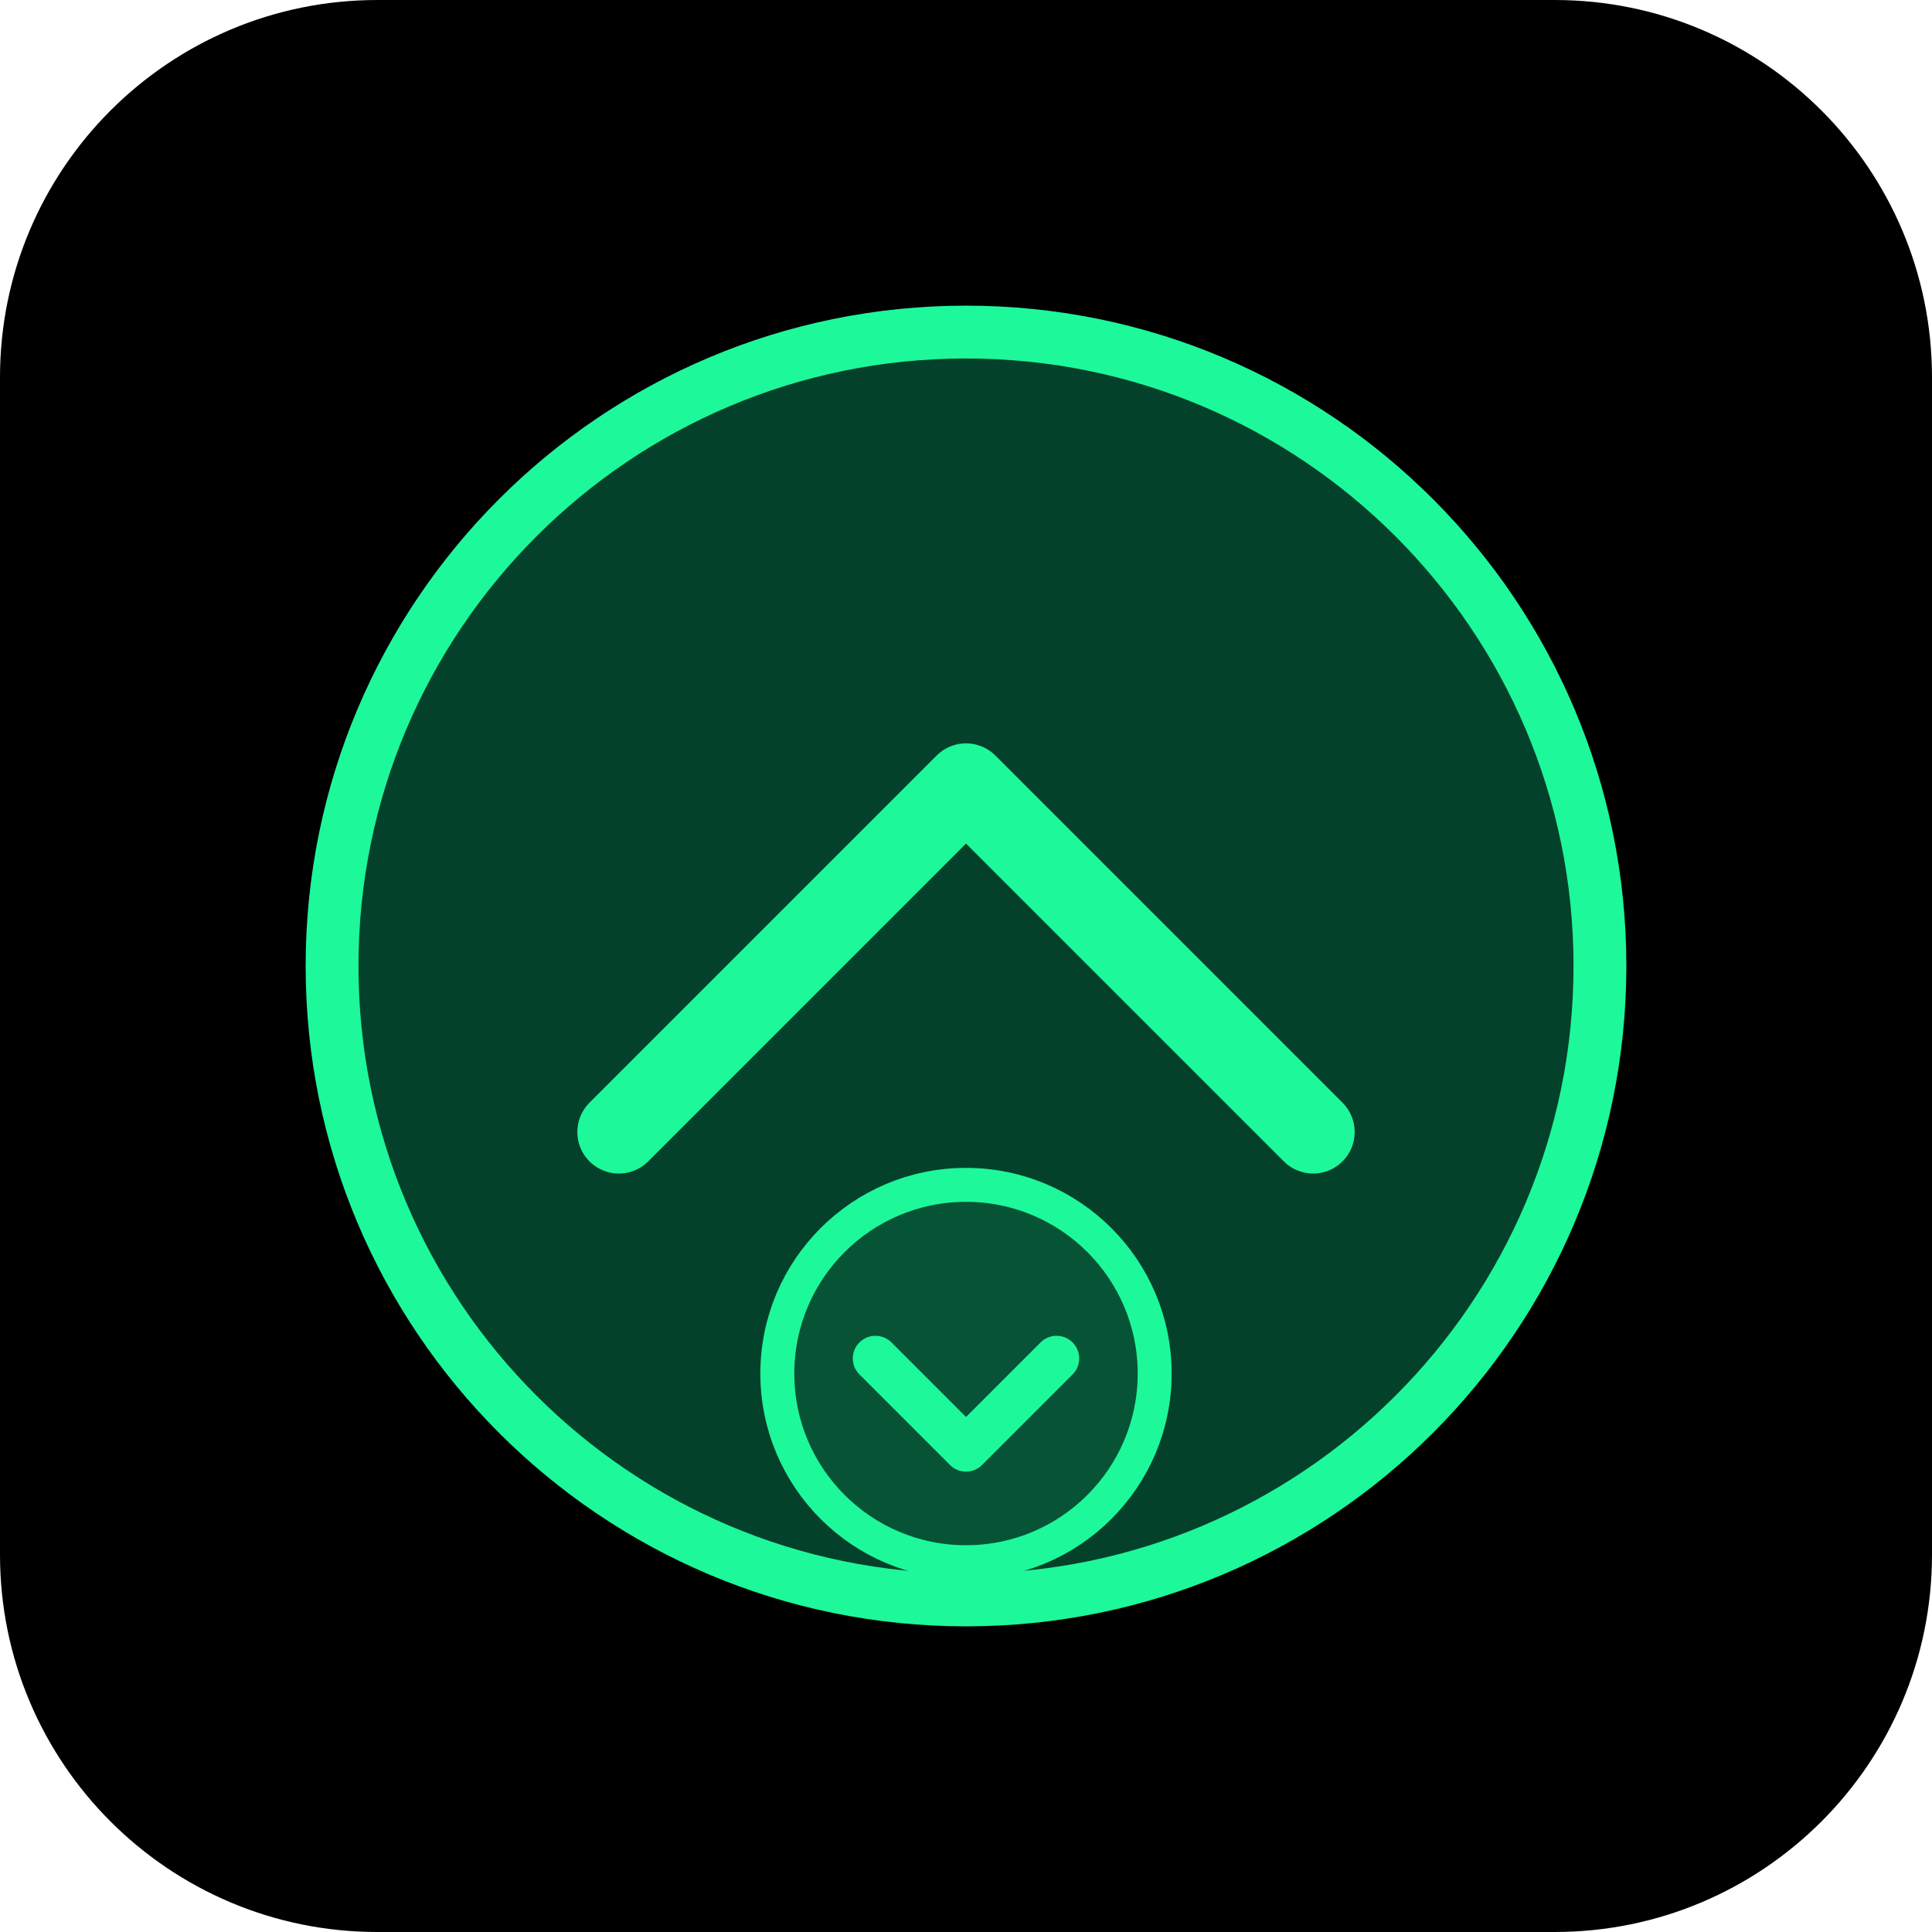
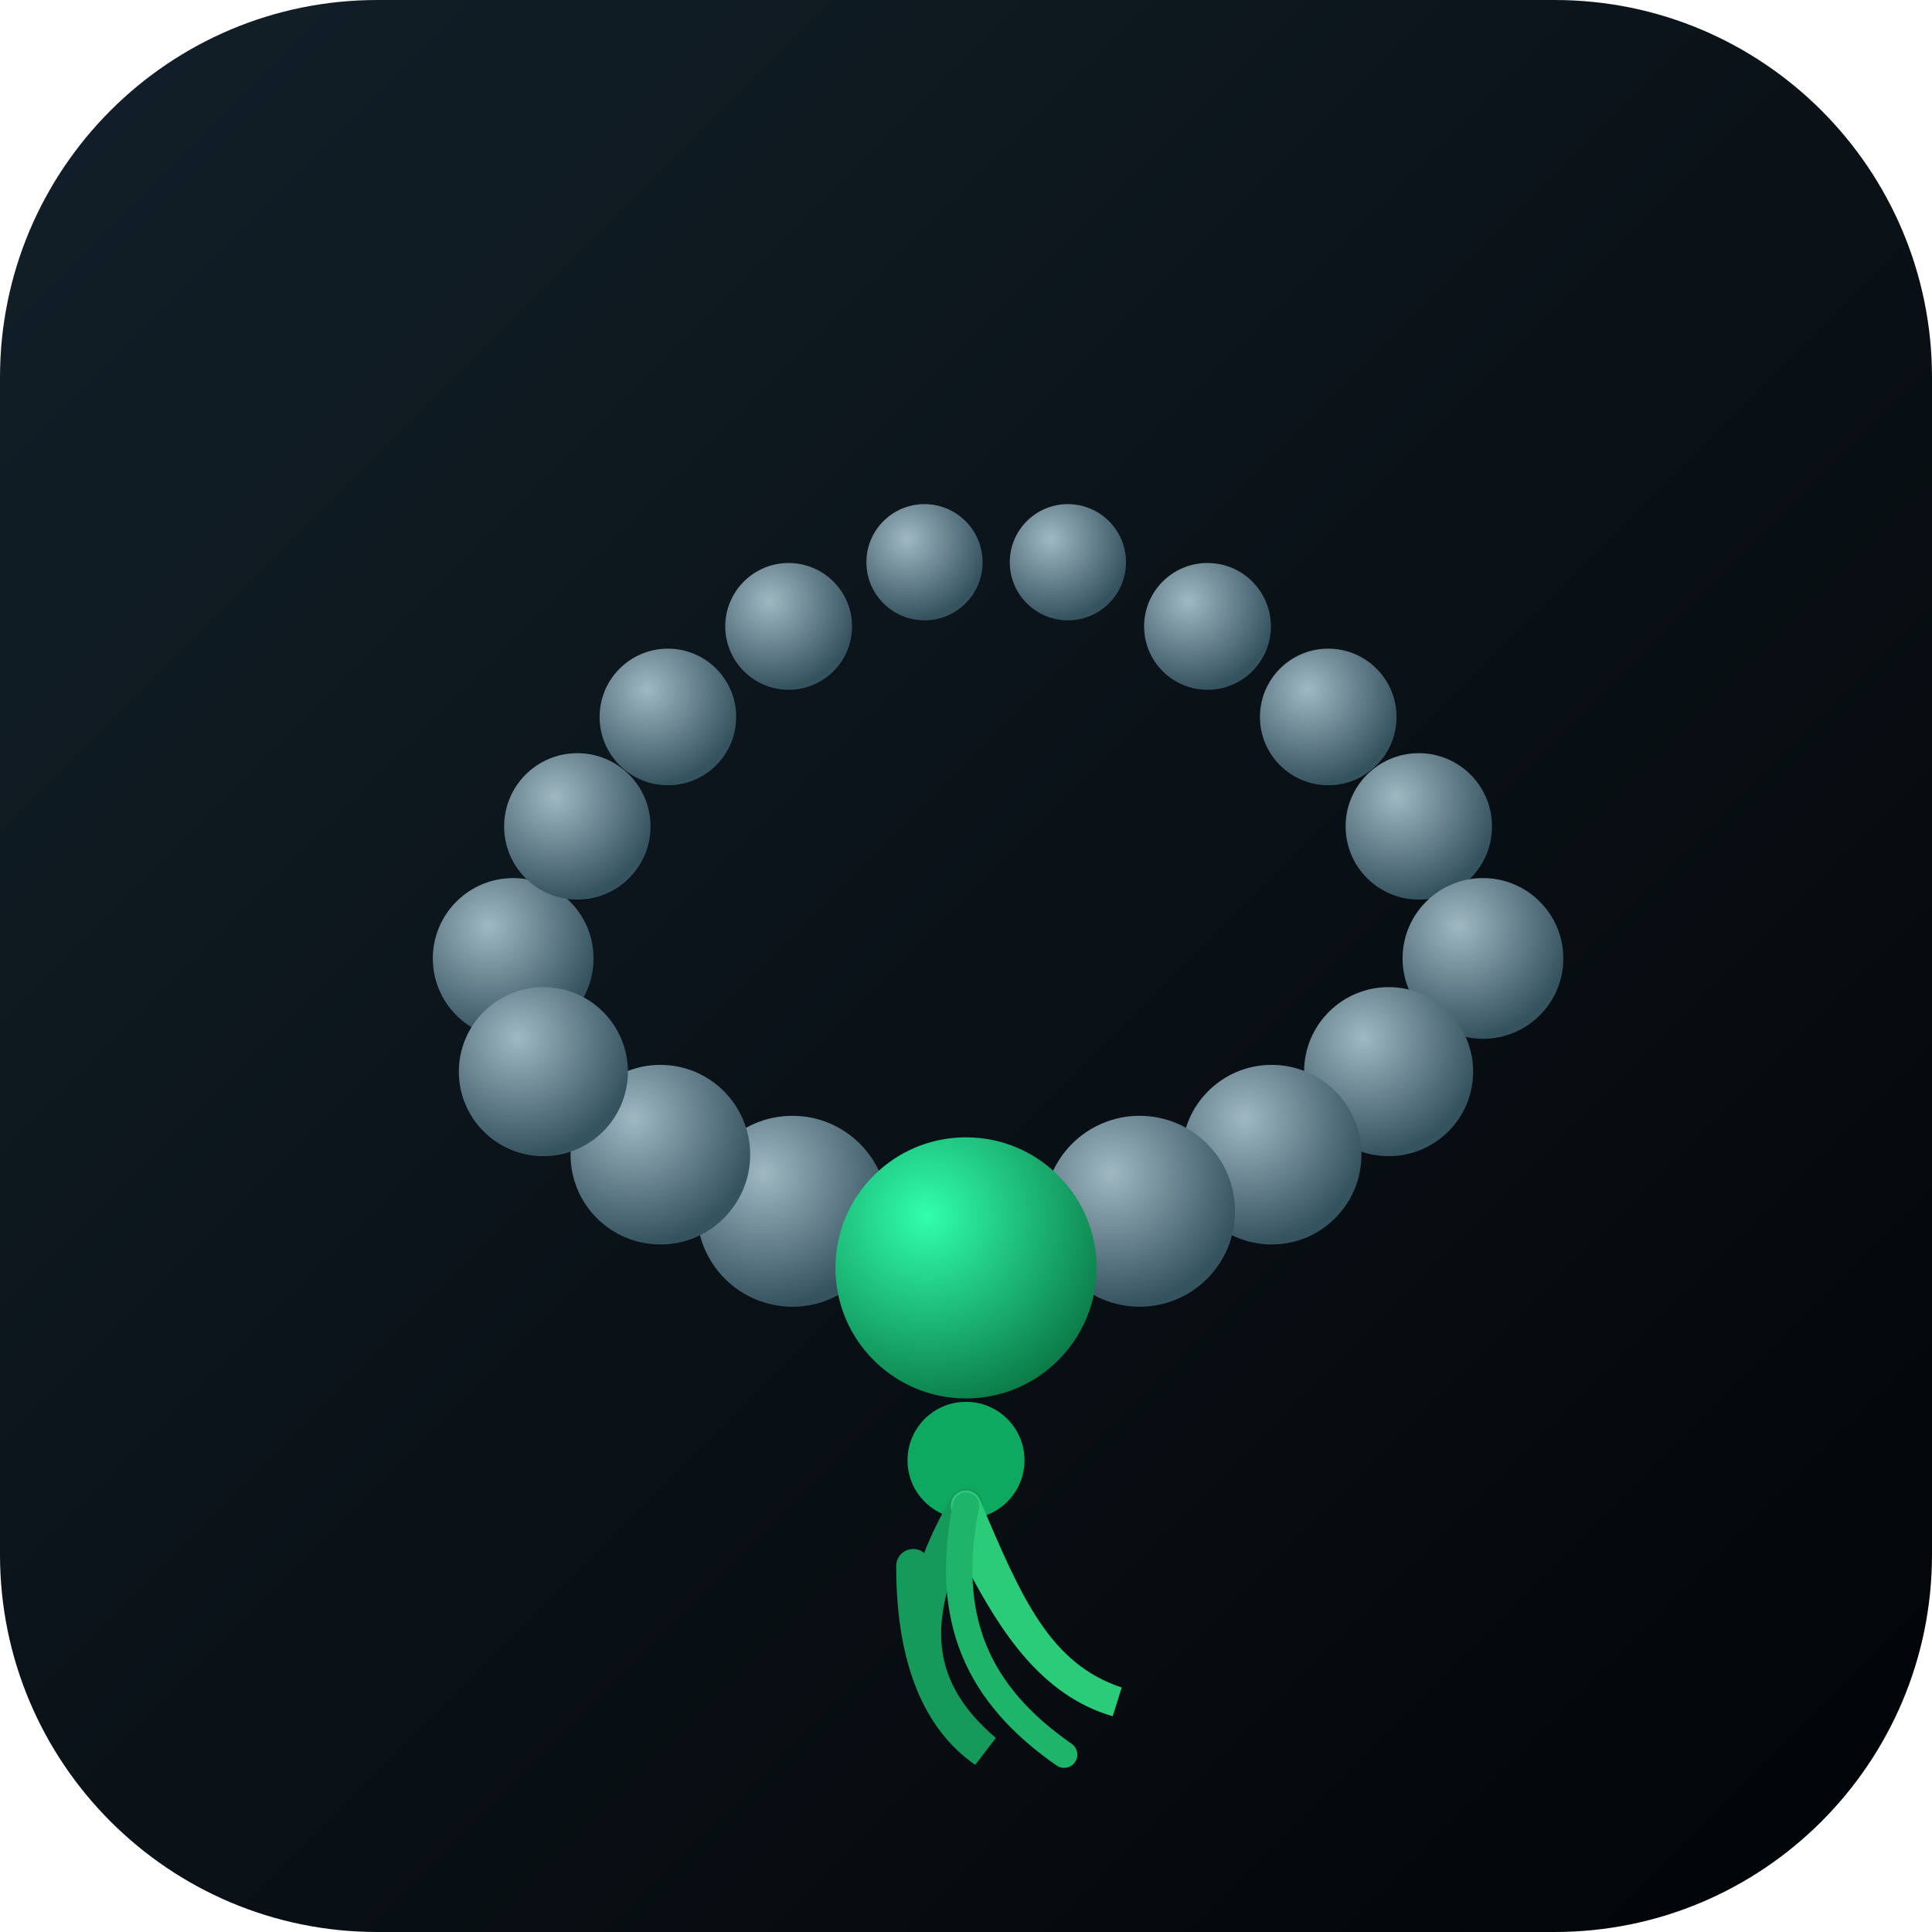
<svg xmlns="http://www.w3.org/2000/svg" viewBox="0 0 512 512">
-   <rect width="512" height="512" rx="100" fill="#000000" />
-   <circle cx="256" cy="256" r="168" fill="#04412b" stroke="#1df89a" stroke-width="14" />
-   <path d="M164 300l92-92 92 92" fill="none" stroke="#1df89a" stroke-width="22" stroke-linecap="round" stroke-linejoin="round" />
-   <circle cx="256" cy="364" r="50" fill="#065336" stroke="#1df89a" stroke-width="9" />
-   <path d="M232 360l24 24 24-24" fill="none" stroke="#1df89a" stroke-width="12" stroke-linecap="round" stroke-linejoin="round" />
+   <defs>
+     <linearGradient id="bg" x1="0" y1="0" x2="1" y2="1">
+       <stop offset="0" stop-color="#122029" />
+       <stop offset="1" stop-color="#020406" />
+     </linearGradient>
+     <radialGradient id="bead" cx="35%" cy="30%" r="70%">
+       <stop offset="0" stop-color="#9fb8c2" />
+       <stop offset="1" stop-color="#35525f" />
+     </radialGradient>
+     <radialGradient id="accent" cx="35%" cy="30%" r="75%">
+       <stop offset="0" stop-color="#31ffad" />
+       <stop offset="1" stop-color="#0b7a47" />
+     </radialGradient>
+   </defs>
+   <rect width="512" height="512" rx="100" fill="url(#bg)" />
+   <g fill="url(#bead)">
+     <circle cx="136" cy="254" r="21.3" />
+     <circle cx="153" cy="219" r="19.4" />
+     <circle cx="177" cy="190" r="18.1" />
+     <circle cx="209" cy="166" r="16.8" />
+     <circle cx="245" cy="149" r="15.4" />
+     <circle cx="283" cy="149" r="15.4" />
+     <circle cx="320" cy="166" r="16.8" />
+     <circle cx="352" cy="190" r="18.1" />
+     <circle cx="376" cy="219" r="19.4" />
+     <circle cx="393" cy="254" r="21.3" />
+     <circle cx="368" cy="284" r="22.4" />
+     <circle cx="337" cy="306" r="23.8" />
+     <circle cx="302" cy="321" r="25.3" />
+     <circle cx="210" cy="321" r="25.3" />
+     <circle cx="175" cy="306" r="23.8" />
+     <circle cx="144" cy="284" r="22.4" />
+   </g>
+   <circle cx="256" cy="336" r="34.6" fill="url(#accent)" />
+   <circle cx="256" cy="387" r="15.5" fill="#0ea960" />
+   <path d="M256 399 C240 427, 241 447, 261 464 C248 455, 242 438, 242 415" fill="none" stroke="#169a5c" stroke-width="9" stroke-linecap="round" />
+   <path d="M256 399 C267 425, 275 444, 296 451 C279 446, 269 431, 260 414" fill="none" stroke="#2acc79" stroke-width="8" stroke-linecap="round" />
+   <path d="M256 399 C250 429, 259 449, 282 465" fill="none" stroke="#1eb46a" stroke-width="7" stroke-linecap="round" />
</svg>
